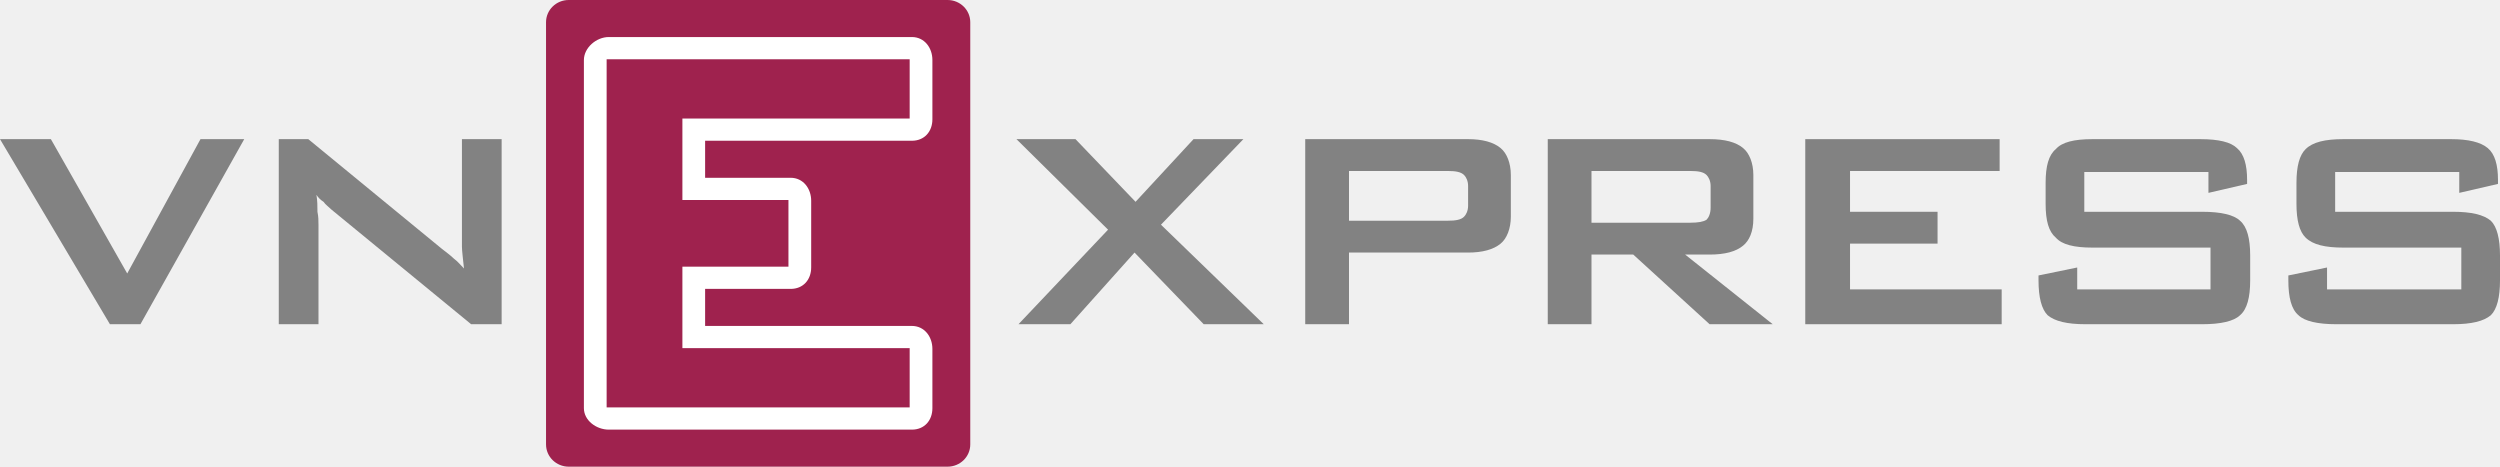
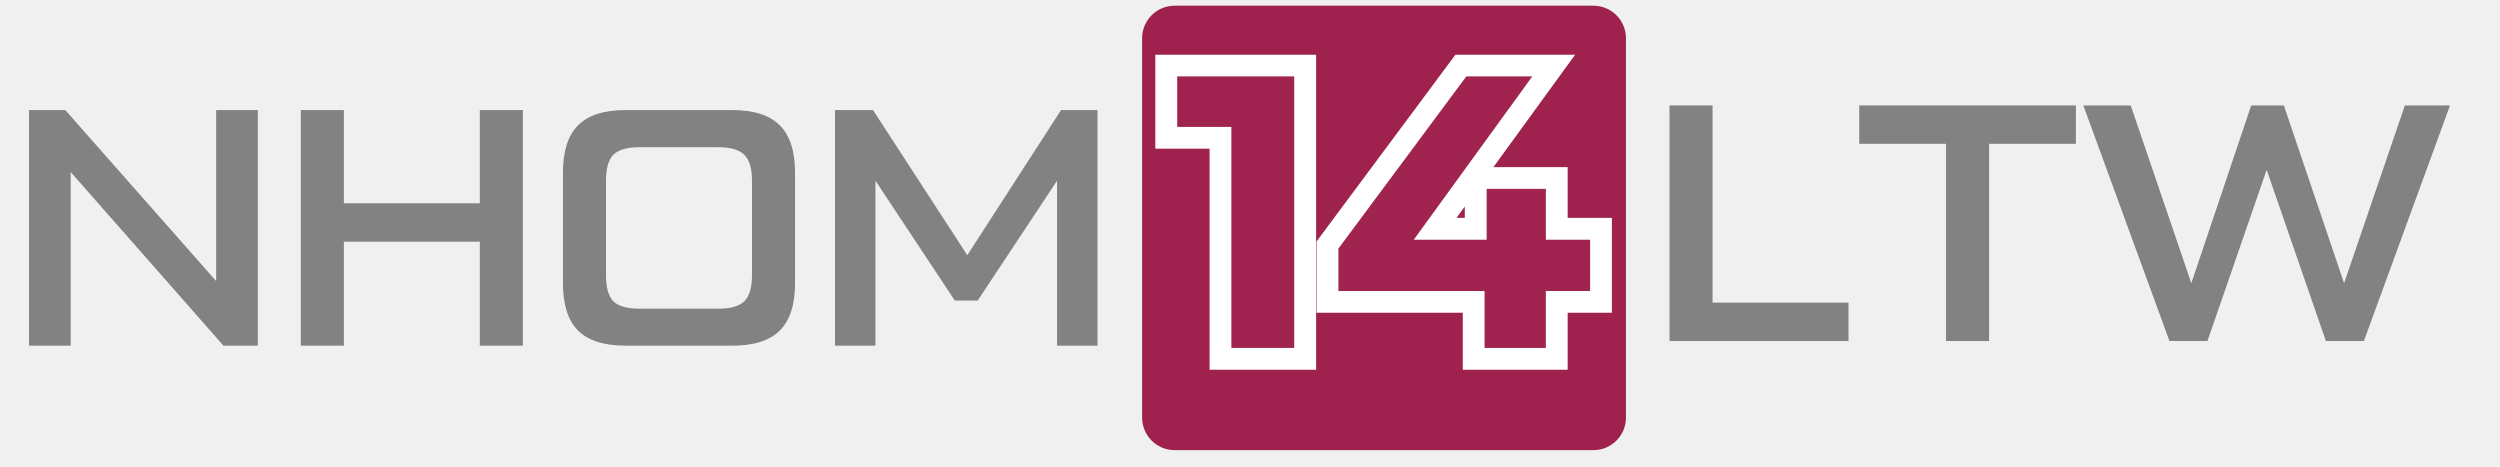
- <svg xmlns="http://www.w3.org/2000/svg" width="150" height="28" viewBox="0 0 150 28" fill="none">
-   <path fill-rule="evenodd" clip-rule="evenodd" d="M78.314 19.453V8.349H88.086C88.94 8.349 89.612 8.527 90.038 8.886C90.405 9.184 90.65 9.781 90.65 10.498V13.005C90.65 13.722 90.405 14.319 90.038 14.617C89.612 14.975 88.94 15.154 88.086 15.154H80.94V19.453H78.314ZM86.864 10.259H80.94V13.243H86.864C87.352 13.243 87.658 13.185 87.842 13.005C87.964 12.886 88.086 12.646 88.086 12.348V11.154C88.086 10.855 87.964 10.616 87.842 10.498C87.658 10.319 87.352 10.259 86.864 10.259Z" fill="#828282" />
-   <path fill-rule="evenodd" clip-rule="evenodd" d="M92.865 19.453V8.349H102.575C103.492 8.349 104.162 8.527 104.588 8.886C104.956 9.184 105.201 9.781 105.201 10.498V13.124C105.201 13.9 104.956 14.438 104.588 14.737C104.162 15.095 103.492 15.274 102.575 15.274H101.109L106.362 19.453H102.575L97.995 15.274H95.489V19.453H92.865ZM101.415 10.259H95.489V13.363H101.415C101.902 13.363 102.209 13.303 102.391 13.185C102.513 13.065 102.637 12.826 102.637 12.468V11.154C102.637 10.855 102.513 10.616 102.391 10.498C102.209 10.319 101.902 10.259 101.415 10.259Z" fill="#828282" />
-   <path fill-rule="evenodd" clip-rule="evenodd" d="M108.316 19.453V8.349H119.978V10.259H111.002V12.707H116.253V14.617H111.002V17.363H120.1V19.453H108.316Z" fill="#828282" />
-   <path fill-rule="evenodd" clip-rule="evenodd" d="M132.507 10.319H125.058V12.707H132.142C133.24 12.707 134.034 12.886 134.401 13.243C134.826 13.602 135.011 14.319 135.011 15.334V16.826C135.011 17.84 134.826 18.556 134.401 18.915C134.034 19.274 133.24 19.453 132.142 19.453H125.121C124.02 19.453 123.29 19.274 122.86 18.915C122.495 18.556 122.311 17.84 122.311 16.826V16.527L124.633 16.05V17.363H132.631V14.856H125.547C124.449 14.856 123.717 14.677 123.35 14.259C122.921 13.9 122.737 13.243 122.737 12.229V10.975C122.737 9.961 122.921 9.304 123.35 8.946C123.717 8.527 124.449 8.349 125.547 8.349H132.019C133.118 8.349 133.851 8.527 134.218 8.886C134.643 9.244 134.826 9.901 134.826 10.795V11.035L132.507 11.572V10.319Z" fill="#828282" />
-   <path fill-rule="evenodd" clip-rule="evenodd" d="M147.556 10.319H140.109V12.707H147.192C148.291 12.707 149.024 12.886 149.449 13.243C149.817 13.602 150 14.319 150 15.334V16.826C150 17.84 149.817 18.556 149.449 18.915C149.024 19.274 148.291 19.453 147.192 19.453H140.17C139.071 19.453 138.279 19.274 137.91 18.915C137.481 18.556 137.301 17.84 137.301 16.826V16.527L139.623 16.05V17.363H147.679V14.856H140.597C139.499 14.856 138.764 14.677 138.339 14.259C137.972 13.9 137.788 13.243 137.788 12.229V10.975C137.788 9.961 137.972 9.304 138.339 8.946C138.764 8.527 139.499 8.349 140.597 8.349H147.069C148.108 8.349 148.839 8.527 149.267 8.886C149.694 9.244 149.879 9.901 149.879 10.795V11.035L147.556 11.572V10.319Z" fill="#828282" />
-   <path fill-rule="evenodd" clip-rule="evenodd" d="M61.109 19.453L66.483 13.781L60.987 8.349H64.529L68.133 12.109L71.612 8.349H74.603L69.658 13.482L75.825 19.453H72.222L68.072 15.154L64.223 19.453H61.109Z" fill="#828282" />
-   <path fill-rule="evenodd" clip-rule="evenodd" d="M6.595 19.453L0 8.349H3.053L7.633 16.408L12.029 8.349H14.654L8.426 19.453H6.595Z" fill="#828282" />
-   <path fill-rule="evenodd" clip-rule="evenodd" d="M16.726 19.453V8.349H18.497L26.495 14.915C26.801 15.154 27.046 15.333 27.228 15.513C27.473 15.691 27.656 15.93 27.839 16.11C27.778 15.513 27.716 15.034 27.716 14.797V14.198V8.349H30.098V19.453H28.267L19.901 12.587C19.719 12.408 19.535 12.289 19.412 12.109C19.229 11.99 19.109 11.871 18.986 11.692C19.047 12.05 19.047 12.348 19.047 12.707C19.109 13.005 19.109 13.243 19.109 13.482V19.453H16.726Z" fill="#828282" />
-   <path fill-rule="evenodd" clip-rule="evenodd" d="M58.216 26.667C58.216 27.403 57.606 28 56.853 28H34.125C33.372 28 32.762 27.403 32.762 26.667V1.333C32.762 0.597 33.372 0 34.125 0H56.853C57.606 0 58.216 0.597 58.216 1.333V26.667Z" fill="#9F224E" />
-   <path fill-rule="evenodd" clip-rule="evenodd" d="M40.944 10.713V11.158V12H42.532H47.307V16H42.532H40.944V16.936V17.38V18.269V19.602V20.889H42.532H54.58V24.445H41.984H36.398V3.556H41.984H54.58V7.111H42.532H40.944V8.491V9.825V10.713ZM42.307 8.445H54.712C55.465 8.445 55.944 7.894 55.944 7.158V3.602C55.944 2.866 55.465 2.222 54.712 2.222H41.984H36.53C35.777 2.222 35.034 2.866 35.034 3.602V24.491C35.034 25.227 35.777 25.778 36.53 25.778H41.984H54.712C55.465 25.778 55.944 25.227 55.944 24.491V20.936C55.944 20.2 55.465 19.556 54.712 19.556H42.307V18.269V17.334H47.439C48.192 17.334 48.671 16.783 48.671 16.047V12.047C48.671 11.311 48.192 10.667 47.439 10.667H42.307V9.825V8.445Z" fill="white" />
+ <svg xmlns="http://www.w3.org/2000/svg" width="150" zoomAndPan="magnify" viewBox="0 0 224.88 42" height="28" preserveAspectRatio="xMidYMid meet" version="1.0">
+   <defs>
+     <g />
+     <clipPath id="ea632baae0">
+       <path d="M 2.555 9 L 24 9 L 24 32 L 2.555 32 Z M 2.555 9 " clip-rule="nonzero" />
+     </clipPath>
+     <clipPath id="9ac0bddd05">
+       <path d="M 102.73 0.512 L 146.328 0.512 L 146.328 40.512 L 102.73 40.512 Z M 102.73 0.512 " clip-rule="nonzero" />
+     </clipPath>
+     <clipPath id="9eb6333cf9">
+       <path d="M 105.66 0.512 L 143.348 0.512 C 144.965 0.512 146.277 1.824 146.277 3.441 L 146.277 37.582 C 146.277 39.199 144.965 40.512 143.348 40.512 L 105.66 40.512 C 104.043 40.512 102.73 39.199 102.73 37.582 L 102.73 3.441 C 102.73 1.824 104.043 0.512 105.66 0.512 Z M 105.66 0.512 " clip-rule="nonzero" />
+     </clipPath>
+     <clipPath id="f68ce15bf3">
+       <path d="M 83 0 L 166 0 L 166 41.023 L 83 41.023 Z M 83 0 " clip-rule="nonzero" />
+     </clipPath>
+   </defs>
+   <g clip-path="url(#ea632baae0)">
+     <g fill="#828282" fill-opacity="1">
+       <g transform="translate(0.613598, 31.10931)">
+         <g>
+           <path d="M 18.781 -21.203 L 22.531 -21.203 L 22.531 0 L 19.438 0 L 5.688 -15.625 L 5.688 0 L 1.938 0 L 1.938 -21.203 L 5.203 -21.203 L 18.781 -5.812 Z M 18.781 -21.203 " />
+         </g>
+       </g>
+     </g>
+   </g>
+   <g fill="#828282" fill-opacity="1">
+     <g transform="translate(25.07604, 31.10931)">
+       <g>
+         <path d="M 18.047 -21.203 L 21.922 -21.203 L 21.922 0 L 18.047 0 L 18.047 -9.359 L 5.812 -9.359 L 5.812 0 L 1.938 0 L 1.938 -21.203 L 5.812 -21.203 L 5.812 -12.812 L 18.047 -12.812 Z M 18.047 -21.203 " />
+       </g>
+     </g>
+   </g>
+   <g fill="#828282" fill-opacity="1">
+     <g transform="translate(48.93298, 31.10931)">
+       <g>
+         <path d="M 7.297 0 C 5.359 0 3.938 -0.453 3.031 -1.359 C 2.125 -2.266 1.672 -3.688 1.672 -5.625 L 1.672 -15.562 C 1.672 -17.5 2.125 -18.922 3.031 -19.828 C 3.938 -20.742 5.359 -21.203 7.297 -21.203 L 16.922 -21.203 C 18.859 -21.203 20.281 -20.742 21.188 -19.828 C 22.102 -18.922 22.562 -17.5 22.562 -15.562 L 22.562 -5.625 C 22.562 -3.688 22.102 -2.266 21.188 -1.359 C 20.281 -0.453 18.859 0 16.922 0 Z M 8.562 -3.328 L 15.656 -3.328 C 16.77 -3.328 17.551 -3.551 18 -4 C 18.457 -4.457 18.688 -5.242 18.688 -6.359 L 18.688 -14.844 C 18.688 -15.945 18.457 -16.723 18 -17.172 C 17.551 -17.629 16.77 -17.859 15.656 -17.859 L 8.562 -17.859 C 7.457 -17.859 6.676 -17.633 6.219 -17.188 C 5.77 -16.75 5.547 -15.969 5.547 -14.844 L 5.547 -6.359 C 5.547 -5.223 5.77 -4.43 6.219 -3.984 C 6.676 -3.547 7.457 -3.328 8.562 -3.328 Z M 8.562 -3.328 " />
+       </g>
+     </g>
+   </g>
+   <g fill="#828282" fill-opacity="1">
+     <g transform="translate(73.15323, 31.10931)">
+       <g>
+         <path d="M 22.281 -21.203 L 25.562 -21.203 L 25.562 0 L 21.922 0 L 21.922 -14.844 L 14.781 -4.062 L 12.719 -4.062 L 5.578 -14.844 L 5.578 0 L 1.938 0 L 1.938 -21.203 L 5.359 -21.203 L 13.844 -8.141 Z M 22.281 -21.203 " />
+       </g>
+     </g>
+   </g>
+   <g fill="#828282" fill-opacity="1">
+     <g transform="translate(148.258, 30.69225)">
+       <g>
+         <path d="M 5.812 -3.453 L 18.047 -3.453 L 18.047 0 L 1.938 0 L 1.938 -21.203 L 5.812 -21.203 Z M 5.812 -3.453 " />
+       </g>
+     </g>
+   </g>
+   <g fill="#828282" fill-opacity="1">
+     <g transform="translate(166.7865, 30.69225)">
+       <g>
+         <path d="M 19.984 -21.203 L 19.984 -17.75 L 12.172 -17.75 L 12.172 0 L 8.297 0 L 8.297 -17.75 L 0.484 -17.75 L 0.484 -21.203 Z M 19.984 -21.203 " />
+       </g>
+     </g>
+   </g>
+   <g fill="#828282" fill-opacity="1">
+     <g transform="translate(187.2526, 30.69225)">
+       <g>
+         <path d="M 29.125 -21.203 L 33.188 -21.203 L 25.438 0 L 22.016 0 L 16.688 -15.406 L 11.359 0 L 7.938 0 L 0.188 -21.203 L 4.453 -21.203 L 9.906 -5.203 L 15.297 -21.203 L 18.234 -21.203 L 23.656 -5.203 Z M 29.125 -21.203 " />
+       </g>
+     </g>
+   </g>
+   <g clip-path="url(#9ac0bddd05)">
+     <g clip-path="url(#9eb6333cf9)">
+       <path fill="#9f224e" d="M 102.73 0.512 L 146.328 0.512 L 146.328 40.512 L 102.73 40.512 Z M 102.73 0.512 " fill-opacity="1" fill-rule="nonzero" />
+     </g>
+   </g>
+   <g clip-path="url(#f68ce15bf3)">
+     <path stroke-linecap="butt" transform="matrix(1.200107, 0, 0, 1.200107, 102.7311, -3.490509)" fill="none" stroke-linejoin="miter" d="M 11.411 8.647 L 11.411 29 L 6.695 29 L 6.695 12.423 L 2.626 12.423 L 2.626 8.647 Z M 33.593 24.726 L 30.277 24.726 L 30.277 29 L 25.684 29 L 25.684 24.726 L 14.721 24.726 L 14.721 21.553 L 24.32 8.647 L 29.261 8.647 L 20.365 20.885 L 25.834 20.885 L 25.834 17.08 L 30.277 17.08 L 30.277 20.885 L 33.593 20.885 Z M 33.593 24.726 " stroke="#ffffff" stroke-width="3.272" stroke-opacity="1" stroke-miterlimit="4" />
+   </g>
+   <g fill="#a0244f" fill-opacity="1">
+     <g transform="translate(105.6376, 31.31259)">
+       <g>
+         <path d="M 10.781 -24.438 L 10.781 0 L 5.125 0 L 5.125 -19.891 L 0.25 -19.891 L 0.25 -24.438 Z M 10.781 -24.438 " />
+       </g>
+     </g>
+   </g>
+   <g fill="#a0244f" fill-opacity="1">
+     <g transform="translate(119.3171, 31.31259)">
+       <g>
+         <path d="M 23.734 -5.125 L 19.75 -5.125 L 19.75 0 L 14.234 0 L 14.234 -5.125 L 1.078 -5.125 L 1.078 -8.938 L 12.594 -24.438 L 18.531 -24.438 L 7.859 -9.734 L 14.422 -9.734 L 14.422 -14.312 L 19.75 -14.312 L 19.75 -9.734 L 23.734 -9.734 Z M 23.734 -5.125 " />
+       </g>
+     </g>
+   </g>
</svg>
